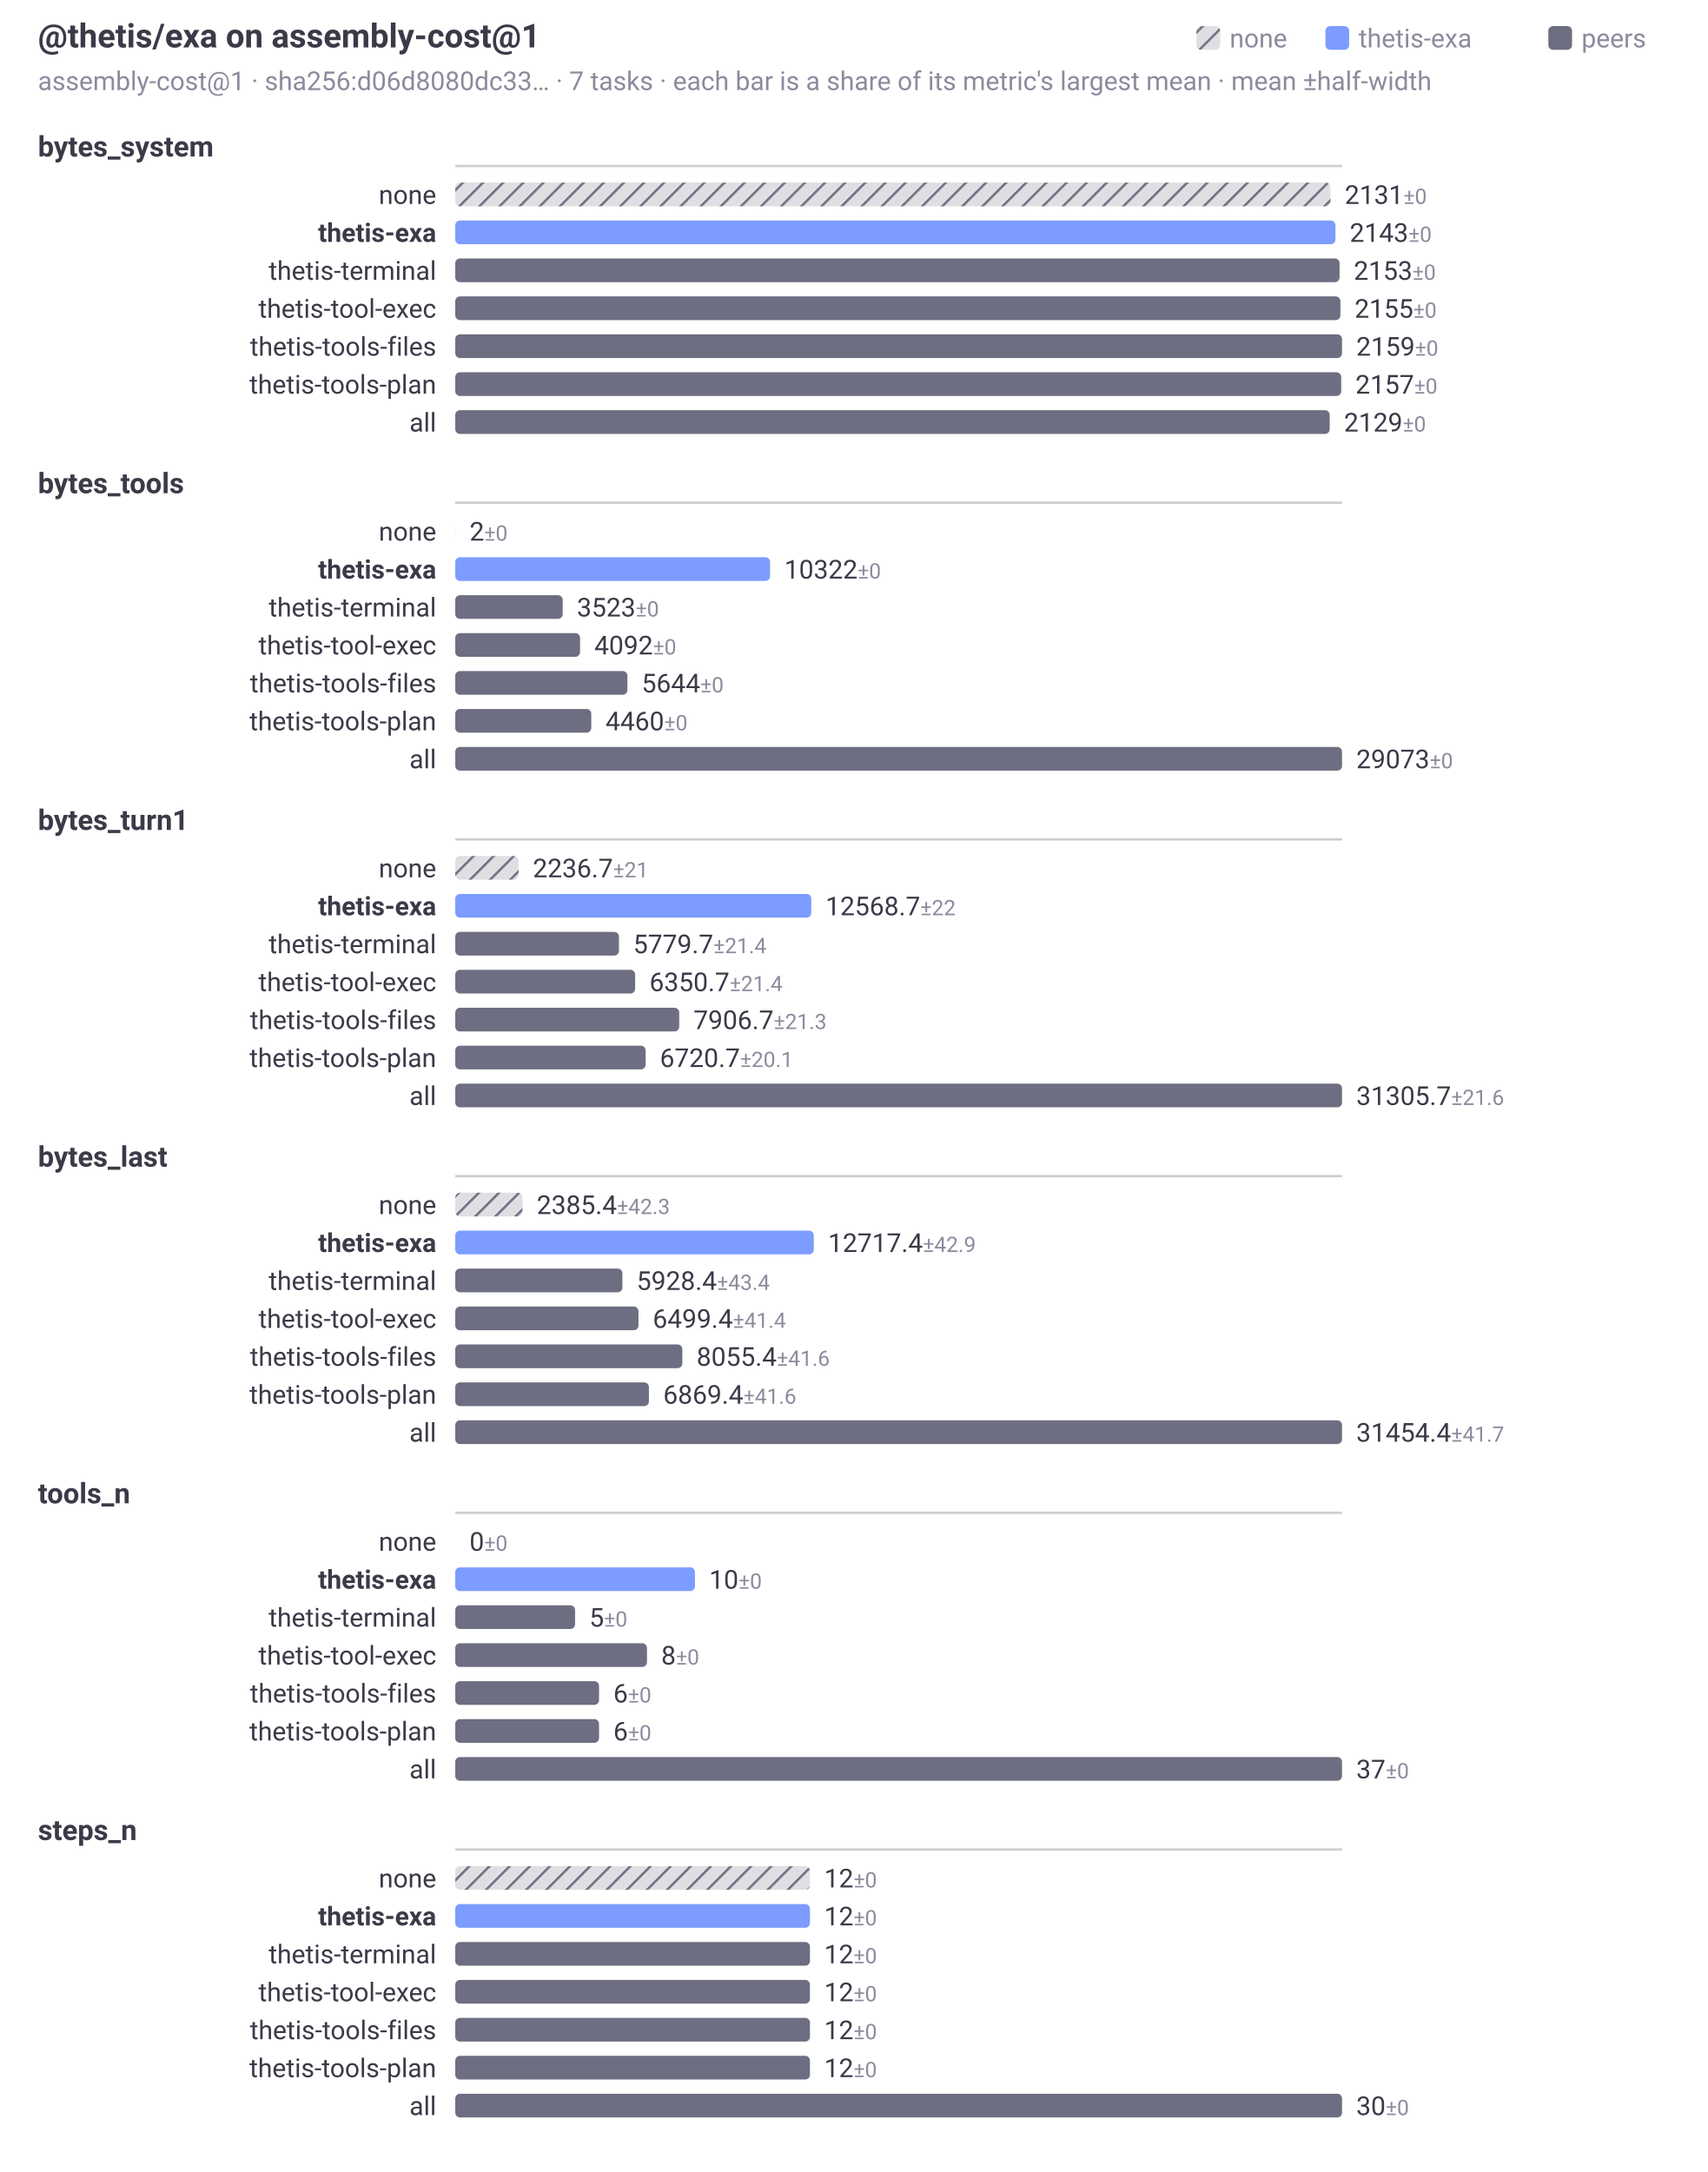
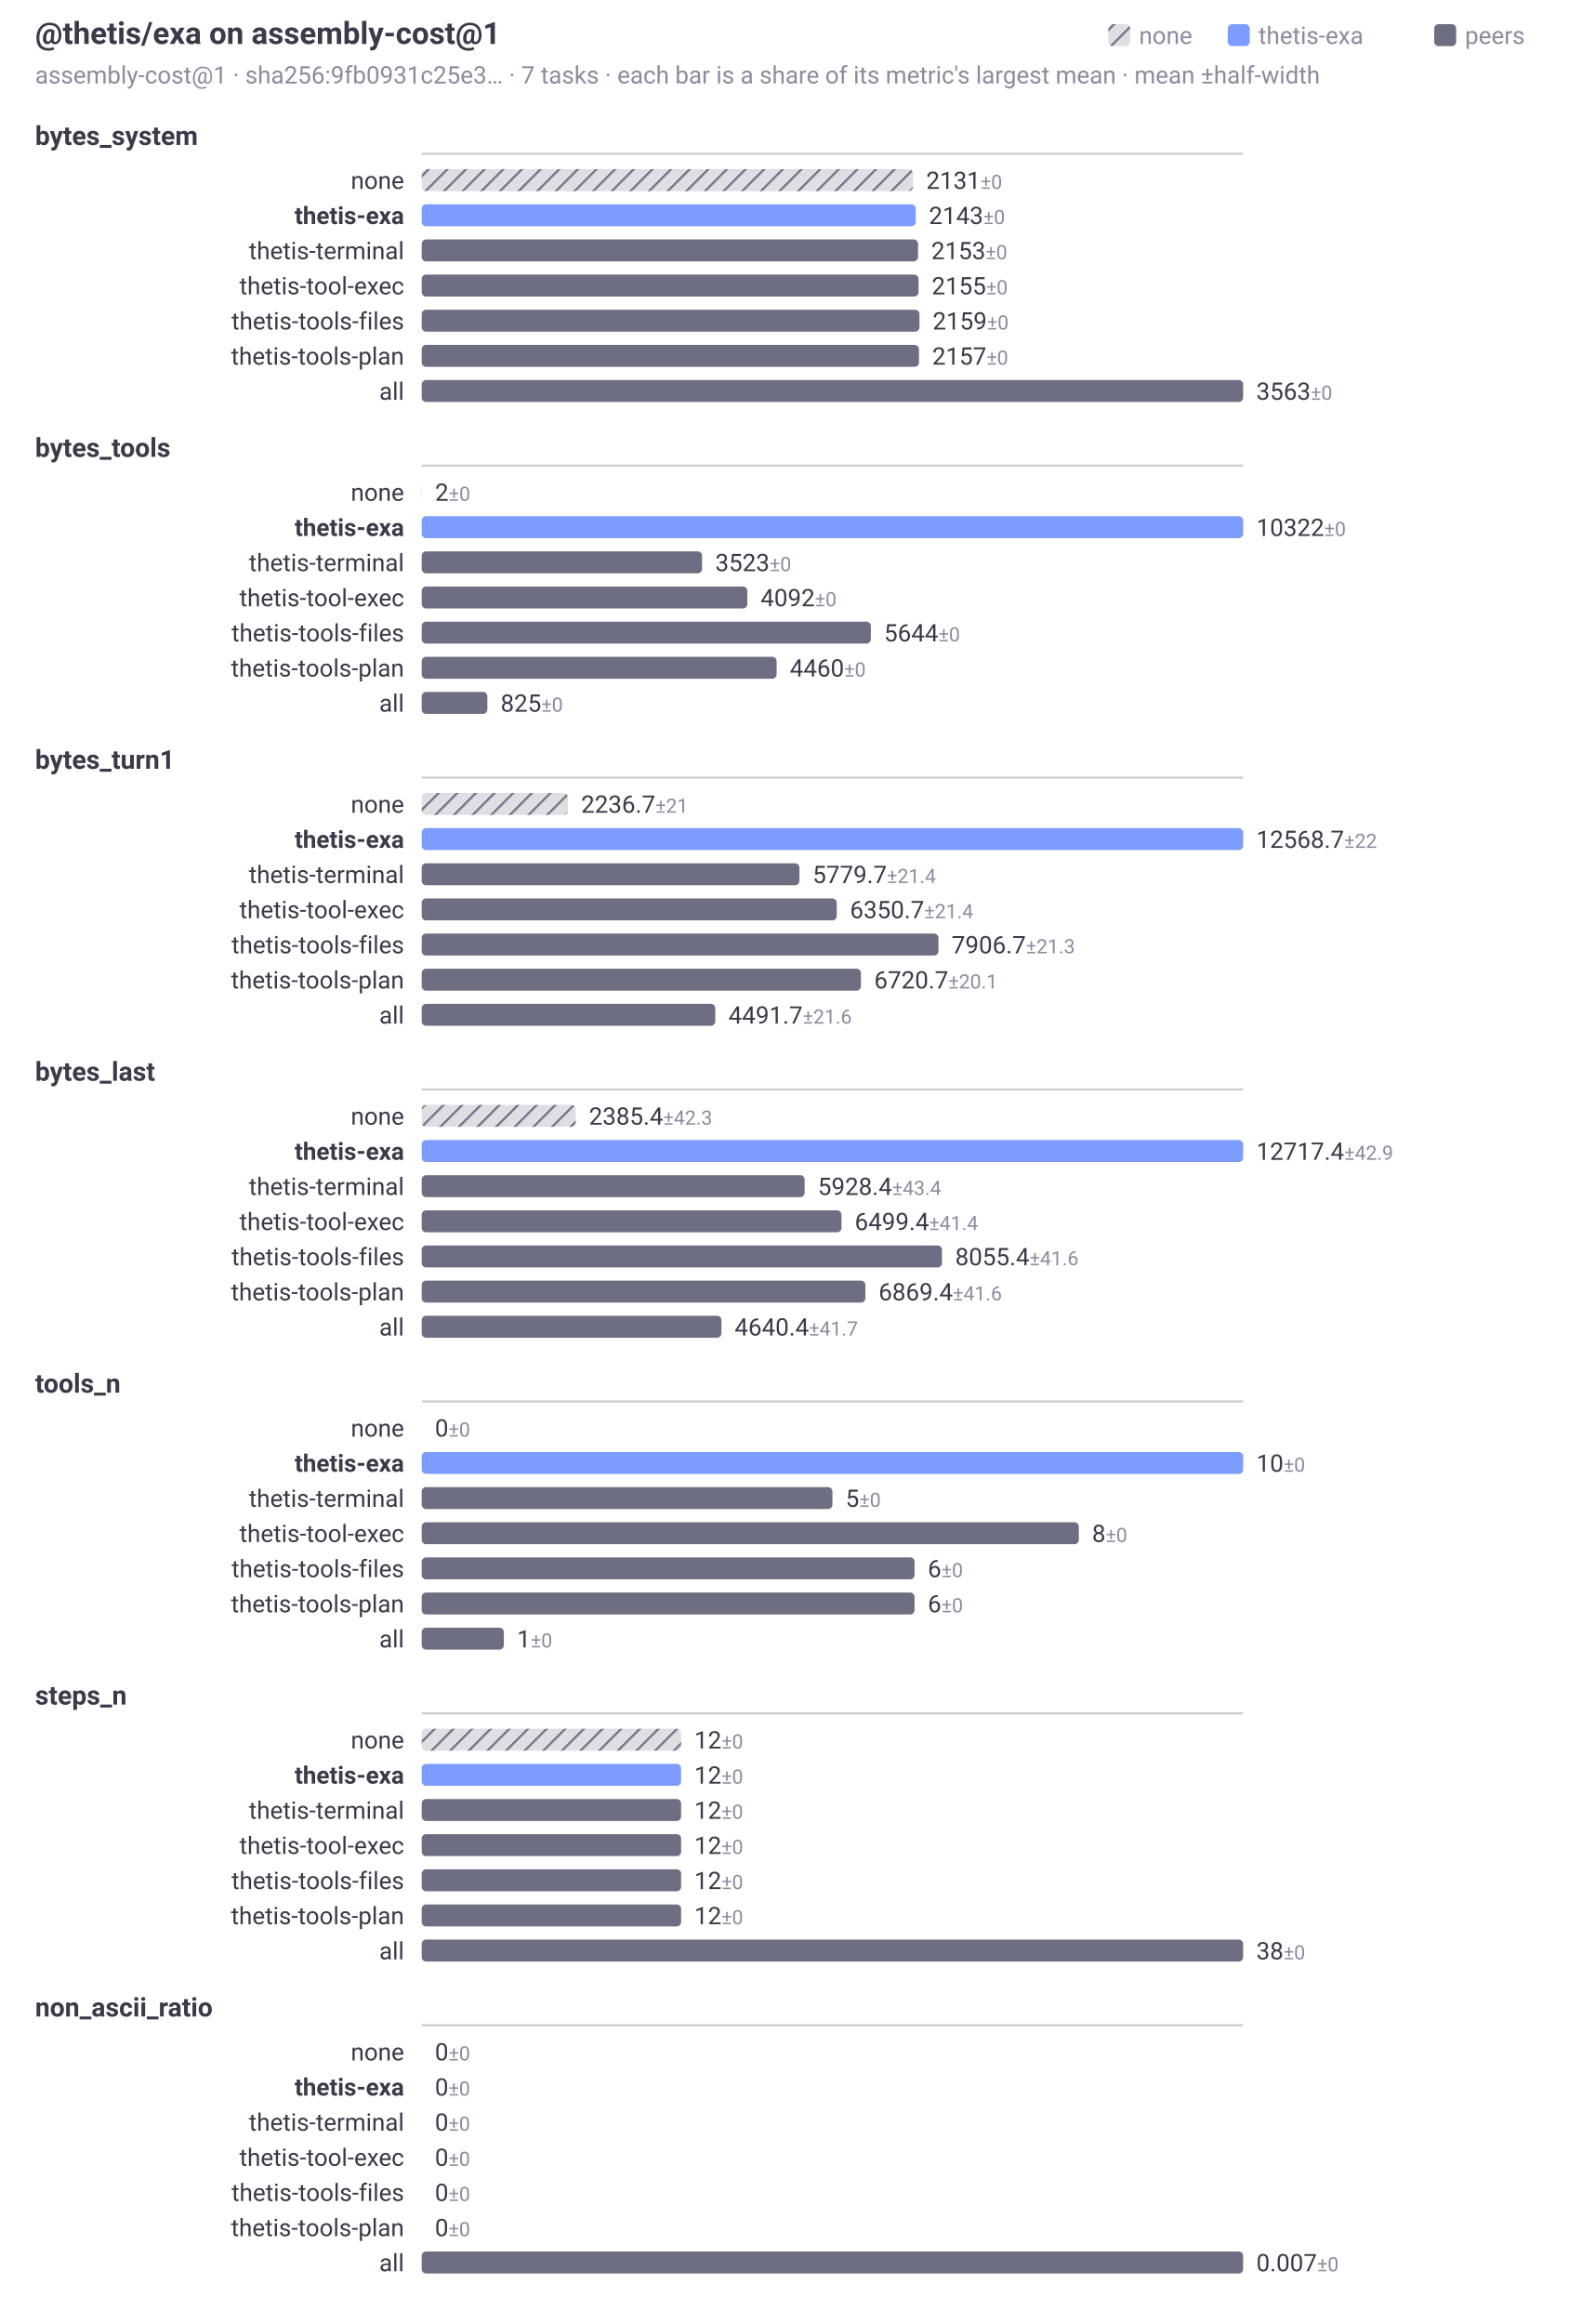
- <svg xmlns="http://www.w3.org/2000/svg" width="720" height="916" viewBox="0 0 720 916" role="img" aria-labelledby="t d" font-family="system-ui, -apple-system, Segoe UI, Roboto, sans-serif">
+ <svg xmlns="http://www.w3.org/2000/svg" width="720" height="1058" viewBox="0 0 720 1058" role="img" aria-labelledby="t d" font-family="system-ui, -apple-system, Segoe UI, Roboto, sans-serif">
  <style>.t{fill:#3a3a48}.f{fill:#8b8b9e}@media (prefers-color-scheme:dark){.t{fill:#d2d2dc}.f{fill:#9a9aae}}</style>
  <defs>
    <pattern id="hatch" width="6" height="6" patternUnits="userSpaceOnUse" patternTransform="rotate(45)">
      <rect width="6" height="6" fill="#6e6e82" fill-opacity="0.22" />
      <line x1="0" y1="0" x2="0" y2="6" stroke="#6e6e82" stroke-width="2" />
    </pattern>
  </defs>
  <text class="t" x="16" y="20" font-size="14" font-weight="600">@thetis/exa on assembly-cost@1</text>
-   <text class="f" x="16" y="38" font-size="11">assembly-cost@1 · sha256:d06d8080dc33… · 7 tasks · each bar is a share of its metric's largest mean · mean ±half-width</text>
+   <text class="f" x="16" y="38" font-size="11">assembly-cost@1 · sha256:9fb0931c25e3… · 7 tasks · each bar is a share of its metric's largest mean · mean ±half-width</text>
  <rect x="653" y="11" width="10" height="10" rx="2" fill="#6e6e82" />
  <text class="f" x="667" y="20" font-size="11">peers</text>
  <rect x="559" y="11" width="10" height="10" rx="2" fill="#7c9cff" />
  <text class="f" x="573" y="20" font-size="11">thetis-exa</text>
  <rect x="504.6" y="11" width="10" height="10" rx="2" fill="url(#hatch)" />
  <text class="f" x="518.6" y="20" font-size="11">none</text>
  <text class="t" x="16" y="66" font-size="12" font-weight="600">bytes_system</text>
  <line x1="192" y1="70" x2="566" y2="70" stroke="#6e6e82" stroke-opacity="0.35" stroke-width="1" />
  <text class="t" x="184" y="86" font-size="11" text-anchor="end">none</text>
-   <rect x="192" y="77" width="369.15" height="10" rx="2" fill="url(#hatch)" />
-   <text class="t" x="567.15" y="86" font-size="11">2131<tspan class="f" font-size="9"> ±0</tspan>
+   <rect x="192" y="77" width="223.69" height="10" rx="2" fill="url(#hatch)" />
+   <text class="t" x="421.69" y="86" font-size="11">2131<tspan class="f" font-size="9"> ±0</tspan>
  </text>
  <text class="t" x="184" y="102" font-size="11" text-anchor="end" font-weight="600">thetis-exa</text>
-   <rect x="192" y="93" width="371.23" height="10" rx="2" fill="#7c9cff" />
-   <text class="t" x="569.23" y="102" font-size="11">2143<tspan class="f" font-size="9"> ±0</tspan>
+   <rect x="192" y="93" width="224.95" height="10" rx="2" fill="#7c9cff" />
+   <text class="t" x="422.95" y="102" font-size="11">2143<tspan class="f" font-size="9"> ±0</tspan>
  </text>
  <text class="t" x="184" y="118" font-size="11" text-anchor="end">thetis-terminal</text>
-   <rect x="192" y="109" width="372.96" height="10" rx="2" fill="#6e6e82" />
-   <text class="t" x="570.96" y="118" font-size="11">2153<tspan class="f" font-size="9"> ±0</tspan>
+   <rect x="192" y="109" width="226" height="10" rx="2" fill="#6e6e82" />
+   <text class="t" x="424" y="118" font-size="11">2153<tspan class="f" font-size="9"> ±0</tspan>
  </text>
  <text class="t" x="184" y="134" font-size="11" text-anchor="end">thetis-tool-exec</text>
-   <rect x="192" y="125" width="373.31" height="10" rx="2" fill="#6e6e82" />
-   <text class="t" x="571.31" y="134" font-size="11">2155<tspan class="f" font-size="9"> ±0</tspan>
+   <rect x="192" y="125" width="226.21" height="10" rx="2" fill="#6e6e82" />
+   <text class="t" x="424.21" y="134" font-size="11">2155<tspan class="f" font-size="9"> ±0</tspan>
  </text>
  <text class="t" x="184" y="150" font-size="11" text-anchor="end">thetis-tools-files</text>
-   <rect x="192" y="141" width="374" height="10" rx="2" fill="#6e6e82" />
-   <text class="t" x="572" y="150" font-size="11">2159<tspan class="f" font-size="9"> ±0</tspan>
+   <rect x="192" y="141" width="226.63" height="10" rx="2" fill="#6e6e82" />
+   <text class="t" x="424.63" y="150" font-size="11">2159<tspan class="f" font-size="9"> ±0</tspan>
  </text>
  <text class="t" x="184" y="166" font-size="11" text-anchor="end">thetis-tools-plan</text>
-   <rect x="192" y="157" width="373.65" height="10" rx="2" fill="#6e6e82" />
-   <text class="t" x="571.65" y="166" font-size="11">2157<tspan class="f" font-size="9"> ±0</tspan>
+   <rect x="192" y="157" width="226.42" height="10" rx="2" fill="#6e6e82" />
+   <text class="t" x="424.42" y="166" font-size="11">2157<tspan class="f" font-size="9"> ±0</tspan>
  </text>
  <text class="t" x="184" y="182" font-size="11" text-anchor="end">all</text>
-   <rect x="192" y="173" width="368.8" height="10" rx="2" fill="#6e6e82" />
-   <text class="t" x="566.8" y="182" font-size="11">2129<tspan class="f" font-size="9"> ±0</tspan>
+   <rect x="192" y="173" width="374" height="10" rx="2" fill="#6e6e82" />
+   <text class="t" x="572" y="182" font-size="11">3563<tspan class="f" font-size="9"> ±0</tspan>
  </text>
  <text class="t" x="16" y="208" font-size="12" font-weight="600">bytes_tools</text>
  <line x1="192" y1="212" x2="566" y2="212" stroke="#6e6e82" stroke-opacity="0.35" stroke-width="1" />
  <text class="t" x="184" y="228" font-size="11" text-anchor="end">none</text>
-   <rect x="192" y="219" width="0.03" height="10" rx="2" fill="url(#hatch)" />
-   <text class="t" x="198.03" y="228" font-size="11">2<tspan class="f" font-size="9"> ±0</tspan>
+   <rect x="192" y="219" width="0.07" height="10" rx="2" fill="url(#hatch)" />
+   <text class="t" x="198.07" y="228" font-size="11">2<tspan class="f" font-size="9"> ±0</tspan>
  </text>
  <text class="t" x="184" y="244" font-size="11" text-anchor="end" font-weight="600">thetis-exa</text>
-   <rect x="192" y="235" width="132.78" height="10" rx="2" fill="#7c9cff" />
-   <text class="t" x="330.78" y="244" font-size="11">10322<tspan class="f" font-size="9"> ±0</tspan>
+   <rect x="192" y="235" width="374" height="10" rx="2" fill="#7c9cff" />
+   <text class="t" x="572" y="244" font-size="11">10322<tspan class="f" font-size="9"> ±0</tspan>
  </text>
  <text class="t" x="184" y="260" font-size="11" text-anchor="end">thetis-terminal</text>
-   <rect x="192" y="251" width="45.32" height="10" rx="2" fill="#6e6e82" />
-   <text class="t" x="243.32" y="260" font-size="11">3523<tspan class="f" font-size="9"> ±0</tspan>
+   <rect x="192" y="251" width="127.65" height="10" rx="2" fill="#6e6e82" />
+   <text class="t" x="325.65" y="260" font-size="11">3523<tspan class="f" font-size="9"> ±0</tspan>
  </text>
  <text class="t" x="184" y="276" font-size="11" text-anchor="end">thetis-tool-exec</text>
-   <rect x="192" y="267" width="52.64" height="10" rx="2" fill="#6e6e82" />
-   <text class="t" x="250.64" y="276" font-size="11">4092<tspan class="f" font-size="9"> ±0</tspan>
+   <rect x="192" y="267" width="148.27" height="10" rx="2" fill="#6e6e82" />
+   <text class="t" x="346.27" y="276" font-size="11">4092<tspan class="f" font-size="9"> ±0</tspan>
  </text>
  <text class="t" x="184" y="292" font-size="11" text-anchor="end">thetis-tools-files</text>
-   <rect x="192" y="283" width="72.61" height="10" rx="2" fill="#6e6e82" />
-   <text class="t" x="270.61" y="292" font-size="11">5644<tspan class="f" font-size="9"> ±0</tspan>
+   <rect x="192" y="283" width="204.5" height="10" rx="2" fill="#6e6e82" />
+   <text class="t" x="402.5" y="292" font-size="11">5644<tspan class="f" font-size="9"> ±0</tspan>
  </text>
  <text class="t" x="184" y="308" font-size="11" text-anchor="end">thetis-tools-plan</text>
-   <rect x="192" y="299" width="57.37" height="10" rx="2" fill="#6e6e82" />
-   <text class="t" x="255.37" y="308" font-size="11">4460<tspan class="f" font-size="9"> ±0</tspan>
+   <rect x="192" y="299" width="161.6" height="10" rx="2" fill="#6e6e82" />
+   <text class="t" x="359.6" y="308" font-size="11">4460<tspan class="f" font-size="9"> ±0</tspan>
  </text>
  <text class="t" x="184" y="324" font-size="11" text-anchor="end">all</text>
-   <rect x="192" y="315" width="374" height="10" rx="2" fill="#6e6e82" />
-   <text class="t" x="572" y="324" font-size="11">29073<tspan class="f" font-size="9"> ±0</tspan>
+   <rect x="192" y="315" width="29.89" height="10" rx="2" fill="#6e6e82" />
+   <text class="t" x="227.89" y="324" font-size="11">825<tspan class="f" font-size="9"> ±0</tspan>
  </text>
  <text class="t" x="16" y="350" font-size="12" font-weight="600">bytes_turn1</text>
  <line x1="192" y1="354" x2="566" y2="354" stroke="#6e6e82" stroke-opacity="0.35" stroke-width="1" />
  <text class="t" x="184" y="370" font-size="11" text-anchor="end">none</text>
-   <rect x="192" y="361" width="26.72" height="10" rx="2" fill="url(#hatch)" />
-   <text class="t" x="224.72" y="370" font-size="11">2236.7<tspan class="f" font-size="9"> ±21</tspan>
+   <rect x="192" y="361" width="66.56" height="10" rx="2" fill="url(#hatch)" />
+   <text class="t" x="264.56" y="370" font-size="11">2236.7<tspan class="f" font-size="9"> ±21</tspan>
  </text>
  <text class="t" x="184" y="386" font-size="11" text-anchor="end" font-weight="600">thetis-exa</text>
-   <rect x="192" y="377" width="150.15" height="10" rx="2" fill="#7c9cff" />
-   <text class="t" x="348.15" y="386" font-size="11">12568.7<tspan class="f" font-size="9"> ±22</tspan>
+   <rect x="192" y="377" width="374" height="10" rx="2" fill="#7c9cff" />
+   <text class="t" x="572" y="386" font-size="11">12568.7<tspan class="f" font-size="9"> ±22</tspan>
  </text>
  <text class="t" x="184" y="402" font-size="11" text-anchor="end">thetis-terminal</text>
-   <rect x="192" y="393" width="69.05" height="10" rx="2" fill="#6e6e82" />
-   <text class="t" x="267.05" y="402" font-size="11">5779.7<tspan class="f" font-size="9"> ±21.4</tspan>
+   <rect x="192" y="393" width="171.98" height="10" rx="2" fill="#6e6e82" />
+   <text class="t" x="369.98" y="402" font-size="11">5779.7<tspan class="f" font-size="9"> ±21.4</tspan>
  </text>
  <text class="t" x="184" y="418" font-size="11" text-anchor="end">thetis-tool-exec</text>
-   <rect x="192" y="409" width="75.87" height="10" rx="2" fill="#6e6e82" />
-   <text class="t" x="273.87" y="418" font-size="11">6350.7<tspan class="f" font-size="9"> ±21.4</tspan>
+   <rect x="192" y="409" width="188.97" height="10" rx="2" fill="#6e6e82" />
+   <text class="t" x="386.97" y="418" font-size="11">6350.7<tspan class="f" font-size="9"> ±21.4</tspan>
  </text>
  <text class="t" x="184" y="434" font-size="11" text-anchor="end">thetis-tools-files</text>
-   <rect x="192" y="425" width="94.46" height="10" rx="2" fill="#6e6e82" />
-   <text class="t" x="292.46" y="434" font-size="11">7906.7<tspan class="f" font-size="9"> ±21.3</tspan>
+   <rect x="192" y="425" width="235.28" height="10" rx="2" fill="#6e6e82" />
+   <text class="t" x="433.28" y="434" font-size="11">7906.7<tspan class="f" font-size="9"> ±21.3</tspan>
  </text>
  <text class="t" x="184" y="450" font-size="11" text-anchor="end">thetis-tools-plan</text>
-   <rect x="192" y="441" width="80.29" height="10" rx="2" fill="#6e6e82" />
-   <text class="t" x="278.29" y="450" font-size="11">6720.7<tspan class="f" font-size="9"> ±20.1</tspan>
+   <rect x="192" y="441" width="199.98" height="10" rx="2" fill="#6e6e82" />
+   <text class="t" x="397.98" y="450" font-size="11">6720.7<tspan class="f" font-size="9"> ±20.1</tspan>
  </text>
  <text class="t" x="184" y="466" font-size="11" text-anchor="end">all</text>
-   <rect x="192" y="457" width="374" height="10" rx="2" fill="#6e6e82" />
-   <text class="t" x="572" y="466" font-size="11">31305.7<tspan class="f" font-size="9"> ±21.6</tspan>
+   <rect x="192" y="457" width="133.66" height="10" rx="2" fill="#6e6e82" />
+   <text class="t" x="331.66" y="466" font-size="11">4491.7<tspan class="f" font-size="9"> ±21.6</tspan>
  </text>
  <text class="t" x="16" y="492" font-size="12" font-weight="600">bytes_last</text>
  <line x1="192" y1="496" x2="566" y2="496" stroke="#6e6e82" stroke-opacity="0.35" stroke-width="1" />
  <text class="t" x="184" y="512" font-size="11" text-anchor="end">none</text>
-   <rect x="192" y="503" width="28.36" height="10" rx="2" fill="url(#hatch)" />
-   <text class="t" x="226.36" y="512" font-size="11">2385.4<tspan class="f" font-size="9"> ±42.3</tspan>
+   <rect x="192" y="503" width="70.15" height="10" rx="2" fill="url(#hatch)" />
+   <text class="t" x="268.15" y="512" font-size="11">2385.4<tspan class="f" font-size="9"> ±42.3</tspan>
  </text>
  <text class="t" x="184" y="528" font-size="11" text-anchor="end" font-weight="600">thetis-exa</text>
-   <rect x="192" y="519" width="151.21" height="10" rx="2" fill="#7c9cff" />
-   <text class="t" x="349.21" y="528" font-size="11">12717.4<tspan class="f" font-size="9"> ±42.9</tspan>
+   <rect x="192" y="519" width="374" height="10" rx="2" fill="#7c9cff" />
+   <text class="t" x="572" y="528" font-size="11">12717.4<tspan class="f" font-size="9"> ±42.9</tspan>
  </text>
  <text class="t" x="184" y="544" font-size="11" text-anchor="end">thetis-terminal</text>
-   <rect x="192" y="535" width="70.49" height="10" rx="2" fill="#6e6e82" />
-   <text class="t" x="268.49" y="544" font-size="11">5928.4<tspan class="f" font-size="9"> ±43.4</tspan>
+   <rect x="192" y="535" width="174.35" height="10" rx="2" fill="#6e6e82" />
+   <text class="t" x="372.35" y="544" font-size="11">5928.4<tspan class="f" font-size="9"> ±43.4</tspan>
  </text>
  <text class="t" x="184" y="560" font-size="11" text-anchor="end">thetis-tool-exec</text>
-   <rect x="192" y="551" width="77.28" height="10" rx="2" fill="#6e6e82" />
-   <text class="t" x="275.28" y="560" font-size="11">6499.4<tspan class="f" font-size="9"> ±41.4</tspan>
+   <rect x="192" y="551" width="191.14" height="10" rx="2" fill="#6e6e82" />
+   <text class="t" x="389.14" y="560" font-size="11">6499.4<tspan class="f" font-size="9"> ±41.4</tspan>
  </text>
  <text class="t" x="184" y="576" font-size="11" text-anchor="end">thetis-tools-files</text>
-   <rect x="192" y="567" width="95.78" height="10" rx="2" fill="#6e6e82" />
-   <text class="t" x="293.78" y="576" font-size="11">8055.4<tspan class="f" font-size="9"> ±41.6</tspan>
+   <rect x="192" y="567" width="236.9" height="10" rx="2" fill="#6e6e82" />
+   <text class="t" x="434.9" y="576" font-size="11">8055.4<tspan class="f" font-size="9"> ±41.6</tspan>
  </text>
  <text class="t" x="184" y="592" font-size="11" text-anchor="end">thetis-tools-plan</text>
-   <rect x="192" y="583" width="81.68" height="10" rx="2" fill="#6e6e82" />
-   <text class="t" x="279.68" y="592" font-size="11">6869.4<tspan class="f" font-size="9"> ±41.6</tspan>
+   <rect x="192" y="583" width="202.02" height="10" rx="2" fill="#6e6e82" />
+   <text class="t" x="400.02" y="592" font-size="11">6869.4<tspan class="f" font-size="9"> ±41.6</tspan>
  </text>
  <text class="t" x="184" y="608" font-size="11" text-anchor="end">all</text>
-   <rect x="192" y="599" width="374" height="10" rx="2" fill="#6e6e82" />
-   <text class="t" x="572" y="608" font-size="11">31454.4<tspan class="f" font-size="9"> ±41.7</tspan>
+   <rect x="192" y="599" width="136.47" height="10" rx="2" fill="#6e6e82" />
+   <text class="t" x="334.47" y="608" font-size="11">4640.4<tspan class="f" font-size="9"> ±41.7</tspan>
  </text>
  <text class="t" x="16" y="634" font-size="12" font-weight="600">tools_n</text>
  <line x1="192" y1="638" x2="566" y2="638" stroke="#6e6e82" stroke-opacity="0.35" stroke-width="1" />
  <text class="t" x="184" y="654" font-size="11" text-anchor="end">none</text>
  <rect x="192" y="645" width="0" height="10" rx="2" fill="url(#hatch)" />
  <text class="t" x="198" y="654" font-size="11">0<tspan class="f" font-size="9"> ±0</tspan>
  </text>
  <text class="t" x="184" y="670" font-size="11" text-anchor="end" font-weight="600">thetis-exa</text>
-   <rect x="192" y="661" width="101.08" height="10" rx="2" fill="#7c9cff" />
-   <text class="t" x="299.08" y="670" font-size="11">10<tspan class="f" font-size="9"> ±0</tspan>
+   <rect x="192" y="661" width="374" height="10" rx="2" fill="#7c9cff" />
+   <text class="t" x="572" y="670" font-size="11">10<tspan class="f" font-size="9"> ±0</tspan>
  </text>
  <text class="t" x="184" y="686" font-size="11" text-anchor="end">thetis-terminal</text>
-   <rect x="192" y="677" width="50.54" height="10" rx="2" fill="#6e6e82" />
-   <text class="t" x="248.54" y="686" font-size="11">5<tspan class="f" font-size="9"> ±0</tspan>
+   <rect x="192" y="677" width="187" height="10" rx="2" fill="#6e6e82" />
+   <text class="t" x="385" y="686" font-size="11">5<tspan class="f" font-size="9"> ±0</tspan>
  </text>
  <text class="t" x="184" y="702" font-size="11" text-anchor="end">thetis-tool-exec</text>
-   <rect x="192" y="693" width="80.86" height="10" rx="2" fill="#6e6e82" />
-   <text class="t" x="278.86" y="702" font-size="11">8<tspan class="f" font-size="9"> ±0</tspan>
+   <rect x="192" y="693" width="299.2" height="10" rx="2" fill="#6e6e82" />
+   <text class="t" x="497.2" y="702" font-size="11">8<tspan class="f" font-size="9"> ±0</tspan>
  </text>
  <text class="t" x="184" y="718" font-size="11" text-anchor="end">thetis-tools-files</text>
-   <rect x="192" y="709" width="60.65" height="10" rx="2" fill="#6e6e82" />
-   <text class="t" x="258.65" y="718" font-size="11">6<tspan class="f" font-size="9"> ±0</tspan>
+   <rect x="192" y="709" width="224.4" height="10" rx="2" fill="#6e6e82" />
+   <text class="t" x="422.4" y="718" font-size="11">6<tspan class="f" font-size="9"> ±0</tspan>
  </text>
  <text class="t" x="184" y="734" font-size="11" text-anchor="end">thetis-tools-plan</text>
-   <rect x="192" y="725" width="60.65" height="10" rx="2" fill="#6e6e82" />
-   <text class="t" x="258.65" y="734" font-size="11">6<tspan class="f" font-size="9"> ±0</tspan>
+   <rect x="192" y="725" width="224.4" height="10" rx="2" fill="#6e6e82" />
+   <text class="t" x="422.4" y="734" font-size="11">6<tspan class="f" font-size="9"> ±0</tspan>
  </text>
  <text class="t" x="184" y="750" font-size="11" text-anchor="end">all</text>
-   <rect x="192" y="741" width="374" height="10" rx="2" fill="#6e6e82" />
-   <text class="t" x="572" y="750" font-size="11">37<tspan class="f" font-size="9"> ±0</tspan>
+   <rect x="192" y="741" width="37.4" height="10" rx="2" fill="#6e6e82" />
+   <text class="t" x="235.4" y="750" font-size="11">1<tspan class="f" font-size="9"> ±0</tspan>
  </text>
  <text class="t" x="16" y="776" font-size="12" font-weight="600">steps_n</text>
  <line x1="192" y1="780" x2="566" y2="780" stroke="#6e6e82" stroke-opacity="0.35" stroke-width="1" />
  <text class="t" x="184" y="796" font-size="11" text-anchor="end">none</text>
-   <rect x="192" y="787" width="149.6" height="10" rx="2" fill="url(#hatch)" />
-   <text class="t" x="347.6" y="796" font-size="11">12<tspan class="f" font-size="9"> ±0</tspan>
+   <rect x="192" y="787" width="118.11" height="10" rx="2" fill="url(#hatch)" />
+   <text class="t" x="316.11" y="796" font-size="11">12<tspan class="f" font-size="9"> ±0</tspan>
  </text>
  <text class="t" x="184" y="812" font-size="11" text-anchor="end" font-weight="600">thetis-exa</text>
-   <rect x="192" y="803" width="149.6" height="10" rx="2" fill="#7c9cff" />
-   <text class="t" x="347.6" y="812" font-size="11">12<tspan class="f" font-size="9"> ±0</tspan>
+   <rect x="192" y="803" width="118.11" height="10" rx="2" fill="#7c9cff" />
+   <text class="t" x="316.11" y="812" font-size="11">12<tspan class="f" font-size="9"> ±0</tspan>
  </text>
  <text class="t" x="184" y="828" font-size="11" text-anchor="end">thetis-terminal</text>
-   <rect x="192" y="819" width="149.6" height="10" rx="2" fill="#6e6e82" />
-   <text class="t" x="347.6" y="828" font-size="11">12<tspan class="f" font-size="9"> ±0</tspan>
+   <rect x="192" y="819" width="118.11" height="10" rx="2" fill="#6e6e82" />
+   <text class="t" x="316.11" y="828" font-size="11">12<tspan class="f" font-size="9"> ±0</tspan>
  </text>
  <text class="t" x="184" y="844" font-size="11" text-anchor="end">thetis-tool-exec</text>
-   <rect x="192" y="835" width="149.6" height="10" rx="2" fill="#6e6e82" />
-   <text class="t" x="347.6" y="844" font-size="11">12<tspan class="f" font-size="9"> ±0</tspan>
+   <rect x="192" y="835" width="118.11" height="10" rx="2" fill="#6e6e82" />
+   <text class="t" x="316.11" y="844" font-size="11">12<tspan class="f" font-size="9"> ±0</tspan>
  </text>
  <text class="t" x="184" y="860" font-size="11" text-anchor="end">thetis-tools-files</text>
-   <rect x="192" y="851" width="149.6" height="10" rx="2" fill="#6e6e82" />
-   <text class="t" x="347.6" y="860" font-size="11">12<tspan class="f" font-size="9"> ±0</tspan>
+   <rect x="192" y="851" width="118.11" height="10" rx="2" fill="#6e6e82" />
+   <text class="t" x="316.11" y="860" font-size="11">12<tspan class="f" font-size="9"> ±0</tspan>
  </text>
  <text class="t" x="184" y="876" font-size="11" text-anchor="end">thetis-tools-plan</text>
-   <rect x="192" y="867" width="149.6" height="10" rx="2" fill="#6e6e82" />
-   <text class="t" x="347.6" y="876" font-size="11">12<tspan class="f" font-size="9"> ±0</tspan>
+   <rect x="192" y="867" width="118.11" height="10" rx="2" fill="#6e6e82" />
+   <text class="t" x="316.11" y="876" font-size="11">12<tspan class="f" font-size="9"> ±0</tspan>
  </text>
  <text class="t" x="184" y="892" font-size="11" text-anchor="end">all</text>
  <rect x="192" y="883" width="374" height="10" rx="2" fill="#6e6e82" />
-   <text class="t" x="572" y="892" font-size="11">30<tspan class="f" font-size="9"> ±0</tspan>
+   <text class="t" x="572" y="892" font-size="11">38<tspan class="f" font-size="9"> ±0</tspan>
+   </text>
+   <text class="t" x="16" y="918" font-size="12" font-weight="600">non_ascii_ratio</text>
+   <line x1="192" y1="922" x2="566" y2="922" stroke="#6e6e82" stroke-opacity="0.35" stroke-width="1" />
+   <text class="t" x="184" y="938" font-size="11" text-anchor="end">none</text>
+   <rect x="192" y="929" width="0" height="10" rx="2" fill="url(#hatch)" />
+   <text class="t" x="198" y="938" font-size="11">0<tspan class="f" font-size="9"> ±0</tspan>
+   </text>
+   <text class="t" x="184" y="954" font-size="11" text-anchor="end" font-weight="600">thetis-exa</text>
+   <rect x="192" y="945" width="0" height="10" rx="2" fill="#7c9cff" />
+   <text class="t" x="198" y="954" font-size="11">0<tspan class="f" font-size="9"> ±0</tspan>
+   </text>
+   <text class="t" x="184" y="970" font-size="11" text-anchor="end">thetis-terminal</text>
+   <rect x="192" y="961" width="0" height="10" rx="2" fill="#6e6e82" />
+   <text class="t" x="198" y="970" font-size="11">0<tspan class="f" font-size="9"> ±0</tspan>
+   </text>
+   <text class="t" x="184" y="986" font-size="11" text-anchor="end">thetis-tool-exec</text>
+   <rect x="192" y="977" width="0" height="10" rx="2" fill="#6e6e82" />
+   <text class="t" x="198" y="986" font-size="11">0<tspan class="f" font-size="9"> ±0</tspan>
+   </text>
+   <text class="t" x="184" y="1002" font-size="11" text-anchor="end">thetis-tools-files</text>
+   <rect x="192" y="993" width="0" height="10" rx="2" fill="#6e6e82" />
+   <text class="t" x="198" y="1002" font-size="11">0<tspan class="f" font-size="9"> ±0</tspan>
+   </text>
+   <text class="t" x="184" y="1018" font-size="11" text-anchor="end">thetis-tools-plan</text>
+   <rect x="192" y="1009" width="0" height="10" rx="2" fill="#6e6e82" />
+   <text class="t" x="198" y="1018" font-size="11">0<tspan class="f" font-size="9"> ±0</tspan>
+   </text>
+   <text class="t" x="184" y="1034" font-size="11" text-anchor="end">all</text>
+   <rect x="192" y="1025" width="374" height="10" rx="2" fill="#6e6e82" />
+   <text class="t" x="572" y="1034" font-size="11">0.007<tspan class="f" font-size="9"> ±0</tspan>
  </text>
</svg>
